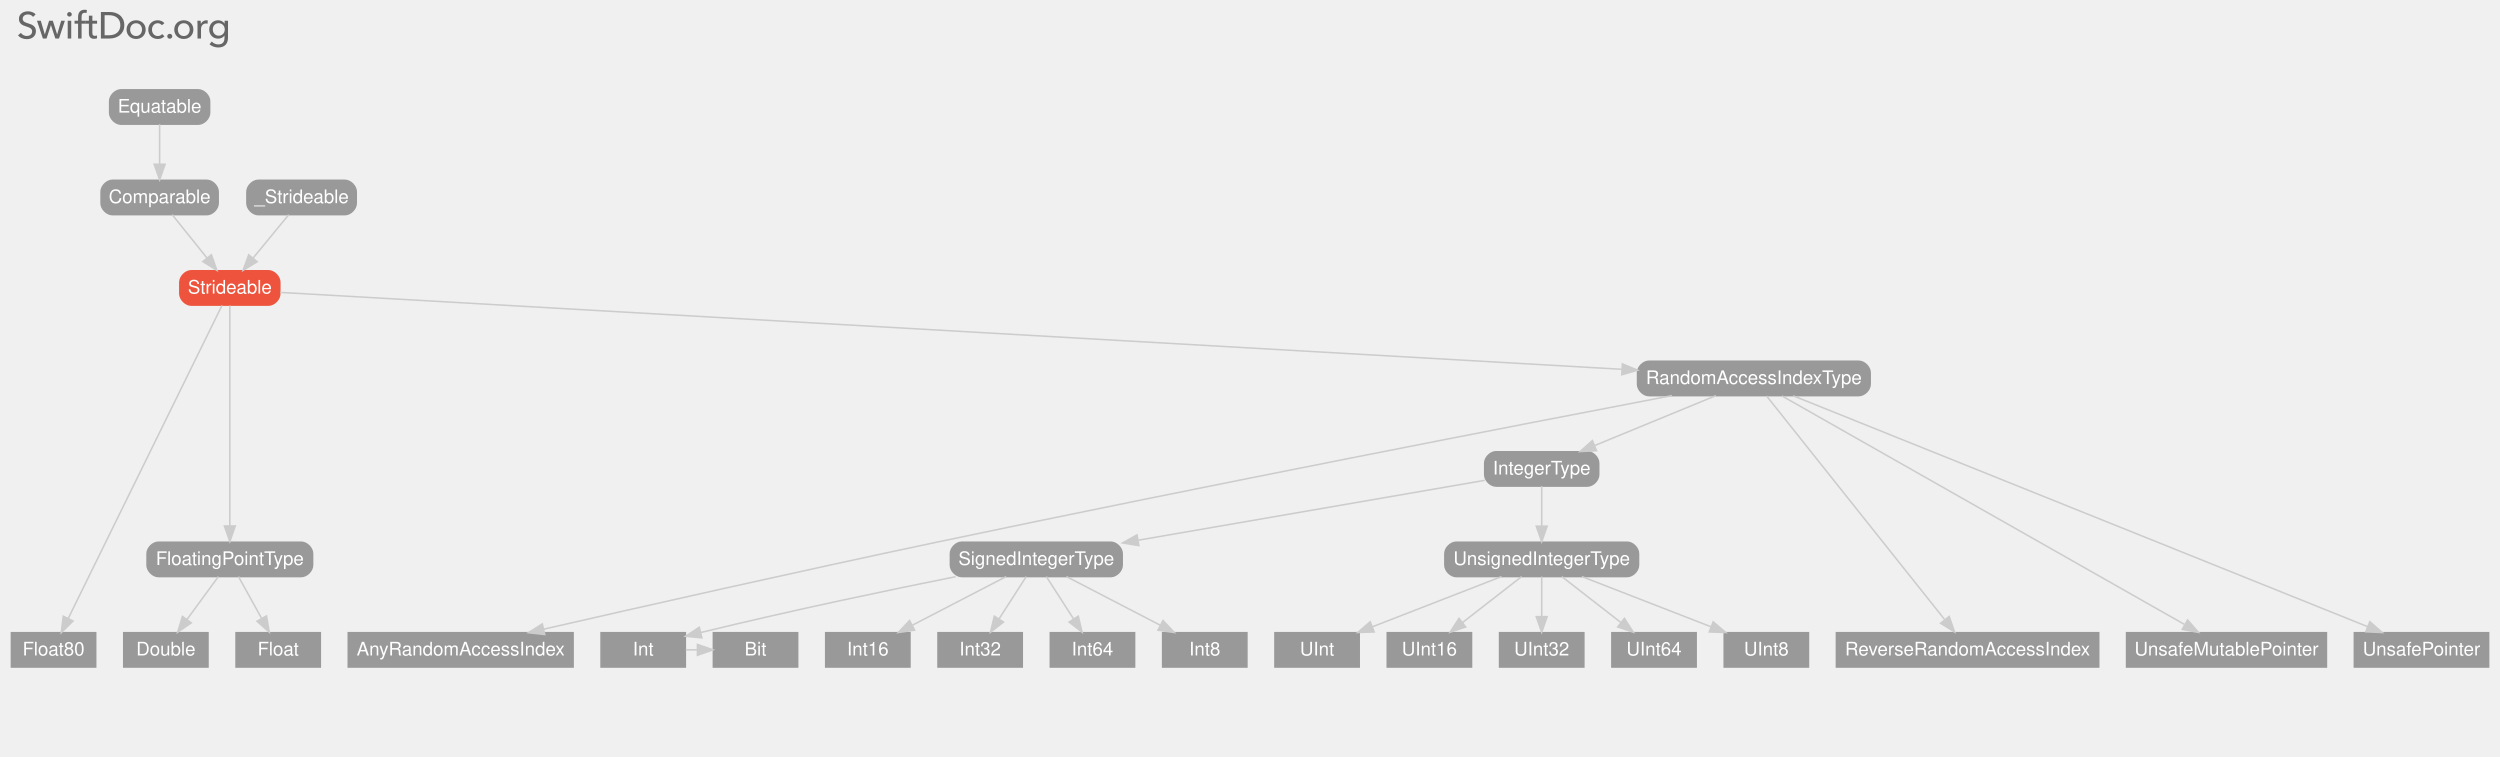
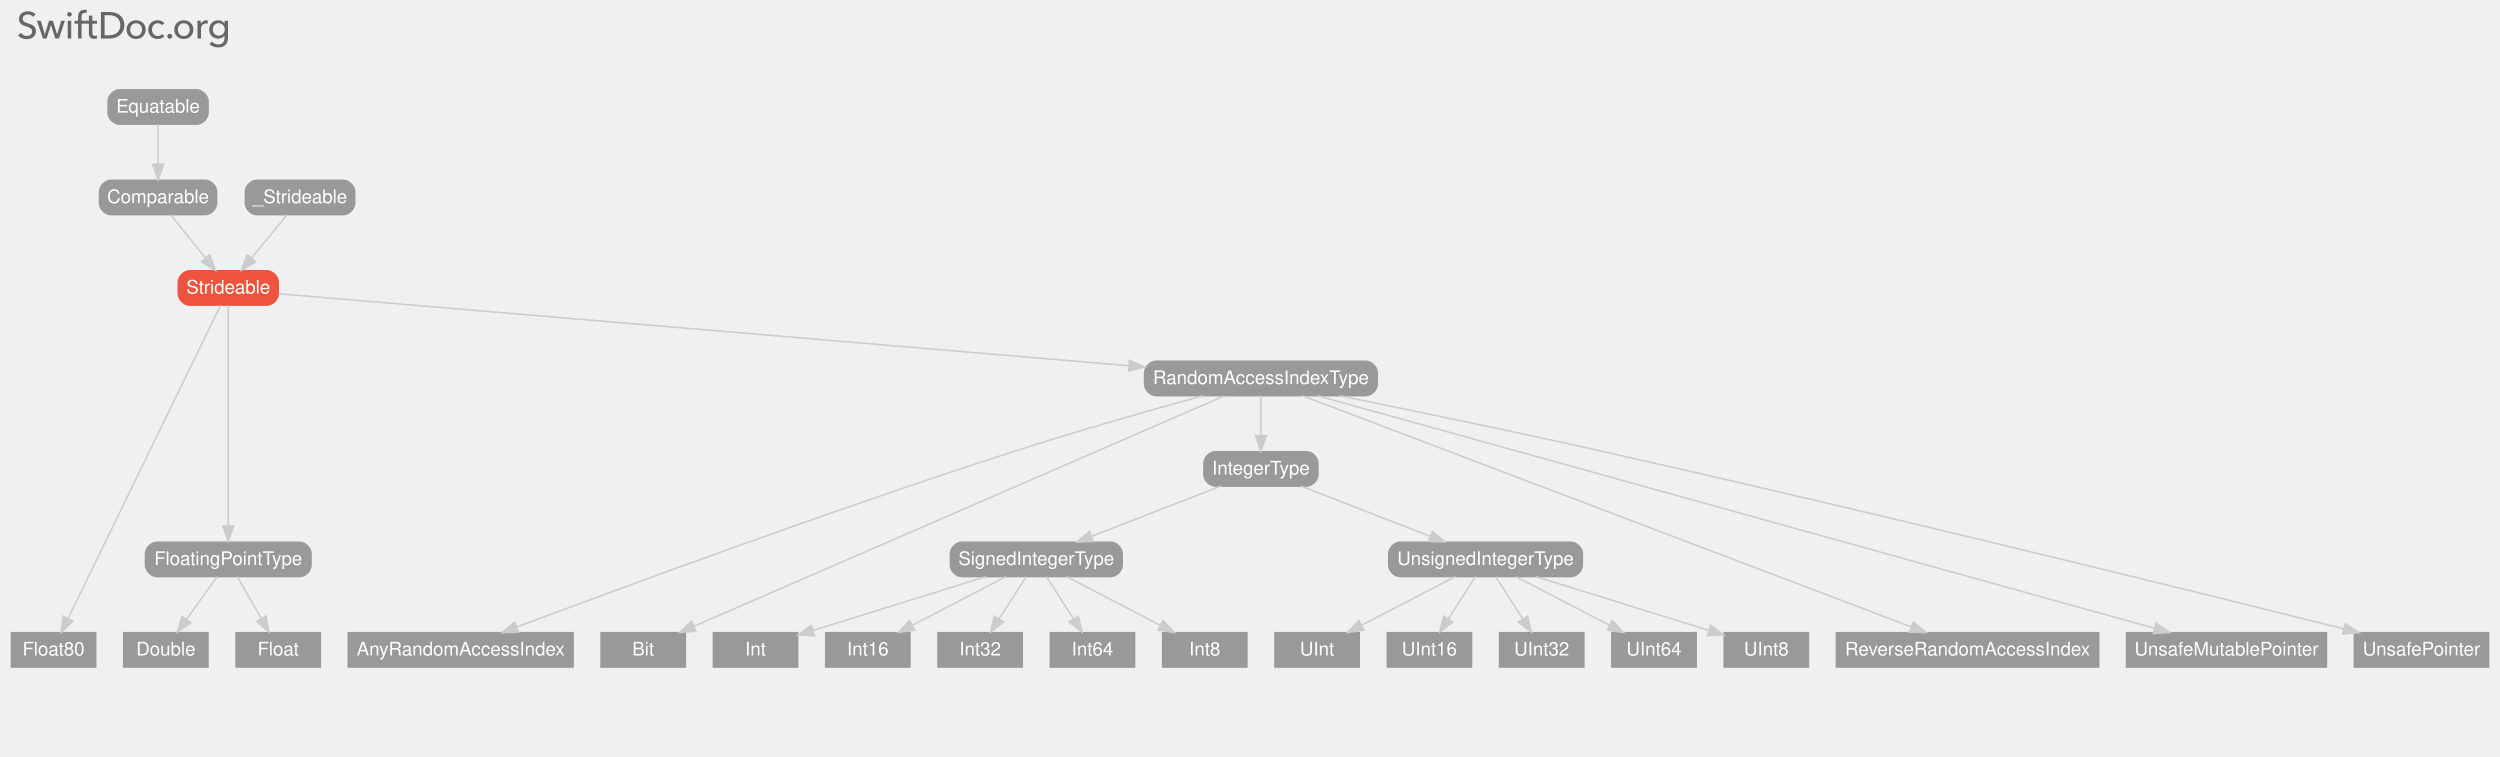
<svg xmlns="http://www.w3.org/2000/svg" xmlns:xlink="http://www.w3.org/1999/xlink" width="1602pt" height="485pt" viewBox="0.00 0.00 1602.40 485.20">
  <g id="graph0" class="graph" transform="scale(1 1) rotate(0) translate(7.2 427.6)">
    <g transform="translate(0 -427.6)">
      <g>
        <path fill="#666666" d="M13.846,10.832c-0.336-0.464-0.792-0.844-1.368-1.14s-1.224-0.444-1.944-0.444         c-0.384,0-0.772,0.052-1.164,0.156C8.977,9.509,8.622,9.677,8.301,9.908c-0.32,0.232-0.58,0.52-0.78,0.864         c-0.2,0.344-0.3,0.756-0.3,1.236c0,0.464,0.092,0.852,0.276,1.164c0.184,0.312,0.432,0.576,0.744,0.792s0.68,0.4,1.104,0.552         c0.423,0.152,0.876,0.309,1.356,0.468c0.576,0.177,1.16,0.376,1.752,0.601c0.592,0.224,1.128,0.52,1.608,0.888         s0.872,0.828,1.176,1.38s0.456,1.252,0.456,2.101c0,0.88-0.164,1.644-0.492,2.292c-0.328,0.647-0.765,1.184-1.308,1.607         c-0.544,0.424-1.172,0.74-1.884,0.948s-1.444,0.312-2.196,0.312c-1.072,0-2.108-0.208-3.108-0.624         c-1-0.415-1.828-1.031-2.484-1.848l1.848-1.56c0.4,0.592,0.936,1.071,1.608,1.439c0.672,0.368,1.399,0.552,2.184,0.552         c0.4,0,0.8-0.056,1.2-0.168c0.4-0.111,0.764-0.288,1.092-0.527c0.328-0.24,0.596-0.54,0.804-0.9         c0.208-0.36,0.312-0.796,0.312-1.308s-0.108-0.94-0.324-1.284c-0.216-0.344-0.508-0.636-0.876-0.876s-0.796-0.444-1.284-0.612         c-0.488-0.168-1.004-0.34-1.548-0.516c-0.544-0.16-1.08-0.356-1.608-0.588c-0.528-0.232-1-0.528-1.416-0.889         c-0.416-0.359-0.752-0.804-1.008-1.332c-0.256-0.527-0.384-1.184-0.384-1.968c0-0.848,0.172-1.576,0.516-2.184         c0.344-0.608,0.792-1.112,1.344-1.512c0.552-0.4,1.176-0.692,1.872-0.876c0.696-0.184,1.396-0.276,2.1-0.276         c0.992,0,1.92,0.176,2.784,0.528c0.864,0.352,1.56,0.824,2.088,1.416L13.846,10.832z" />
        <path fill="#666666" d="M18.813,13.304l2.568,8.688h0.048l2.712-8.688h2.376l2.76,8.688h0.048l2.568-8.688h2.376L30.501,24.68         h-2.352l-2.808-8.544h-0.048l-2.784,8.544h-2.352l-3.792-11.376H18.813z" />
        <path fill="#666666" d="M38.685,9.2c0,0.416-0.147,0.76-0.44,1.032c-0.294,0.272-0.647,0.408-1.06,0.408s-0.762-0.14-1.047-0.42         c-0.286-0.28-0.429-0.62-0.429-1.02c0-0.416,0.143-0.764,0.429-1.044c0.286-0.28,0.635-0.42,1.047-0.42s0.766,0.14,1.06,0.42         C38.538,8.437,38.685,8.784,38.685,9.2z M38.325,24.68h-2.256V13.304h2.256V24.68z" />
        <path fill="#666666" d="M47.613,15.152h-2.64v9.528h-2.256v-9.528h-2.256v-1.848h2.256v-2.376c0-0.672,0.076-1.292,0.228-1.86         c0.152-0.568,0.4-1.06,0.744-1.476c0.344-0.416,0.784-0.744,1.32-0.984c0.536-0.24,1.188-0.36,1.956-0.36         c0.544,0,1.016,0.056,1.416,0.168l-0.264,1.944c-0.176-0.048-0.352-0.088-0.528-0.12c-0.176-0.032-0.376-0.048-0.6-0.048         c-0.432,0-0.78,0.076-1.044,0.228c-0.264,0.152-0.468,0.356-0.612,0.612s-0.24,0.548-0.288,0.876         c-0.048,0.328-0.072,0.668-0.072,1.02v2.376h2.64V15.152z" />
        <path fill="#666666" d="M54.909,15.152h-3.024v5.91c0,0.687,0.128,1.177,0.384,1.472c0.256,0.295,0.664,0.442,1.224,0.442         c0.208,0,0.432-0.021,0.672-0.065c0.24-0.044,0.456-0.11,0.648-0.198l0.072,1.848c-0.272,0.096-0.572,0.172-0.9,0.229         c-0.328,0.056-0.668,0.084-1.02,0.084c-1.072,0-1.892-0.296-2.46-0.889c-0.568-0.592-0.852-1.479-0.852-2.664v-6.168h-2.184         v-1.848h2.184V10.04h2.232v3.264h3.024V15.152z" />
        <path fill="#666666" d="M57.356,7.688h5.832c1.088,0,2.176,0.16,3.264,0.48c1.088,0.32,2.072,0.824,2.952,1.512         s1.592,1.568,2.136,2.64c0.544,1.072,0.816,2.36,0.816,3.864c0,1.456-0.272,2.716-0.816,3.78s-1.256,1.943-2.136,2.64         s-1.864,1.216-2.952,1.561c-1.088,0.344-2.176,0.516-3.264,0.516h-5.832V7.688z M59.732,22.593h2.976         c1.024,0,1.972-0.145,2.844-0.432c0.872-0.288,1.624-0.704,2.256-1.248c0.632-0.544,1.124-1.216,1.476-2.017         c0.352-0.8,0.528-1.704,0.528-2.712c0-1.056-0.176-1.983-0.528-2.784c-0.353-0.8-0.844-1.468-1.476-2.004         c-0.632-0.536-1.384-0.944-2.256-1.224s-1.82-0.42-2.844-0.42h-2.976V22.593z" />
        <path fill="#666666" d="M86.06,18.969c0,0.88-0.156,1.688-0.468,2.424c-0.312,0.736-0.744,1.372-1.296,1.908         c-0.552,0.536-1.204,0.952-1.956,1.248c-0.752,0.296-1.56,0.443-2.424,0.443c-0.864,0-1.672-0.147-2.424-0.443         c-0.752-0.296-1.4-0.712-1.944-1.248c-0.544-0.536-0.972-1.172-1.284-1.908c-0.312-0.735-0.468-1.544-0.468-2.424         s0.156-1.684,0.468-2.412c0.312-0.728,0.74-1.356,1.284-1.884c0.543-0.528,1.191-0.939,1.944-1.236         c0.752-0.296,1.56-0.444,2.424-0.444c0.864,0,1.672,0.148,2.424,0.444c0.752,0.297,1.404,0.708,1.956,1.236         c0.552,0.527,0.984,1.156,1.296,1.884C85.904,17.285,86.06,18.089,86.06,18.969z M83.708,18.98c0-0.542-0.084-1.061-0.252-1.556         c-0.169-0.494-0.414-0.929-0.734-1.304s-0.718-0.674-1.192-0.897s-1.015-0.335-1.625-0.335c-0.61,0-1.152,0.111-1.625,0.335         c-0.474,0.224-0.871,0.522-1.191,0.897c-0.321,0.375-0.566,0.81-0.734,1.304C76.184,17.92,76.1,18.438,76.1,18.98         c0,0.543,0.084,1.062,0.253,1.556c0.168,0.495,0.413,0.934,0.734,1.316c0.321,0.383,0.718,0.686,1.191,0.909         c0.473,0.224,1.015,0.335,1.625,0.335c0.61,0,1.151-0.111,1.625-0.335s0.871-0.526,1.192-0.909s0.565-0.821,0.734-1.316         C83.624,20.042,83.708,19.523,83.708,18.98z" />
        <path fill="#666666" d="M96.428,16.184c-0.24-0.368-0.6-0.676-1.08-0.924s-0.992-0.372-1.536-0.372         c-0.592,0-1.116,0.112-1.572,0.336c-0.456,0.225-0.844,0.524-1.164,0.9c-0.32,0.376-0.564,0.812-0.732,1.308         s-0.252,1.017-0.252,1.56c0,0.545,0.084,1.064,0.252,1.561s0.412,0.933,0.732,1.308c0.32,0.376,0.712,0.677,1.176,0.9         c0.464,0.225,0.992,0.336,1.584,0.336c0.576,0,1.1-0.111,1.572-0.336c0.472-0.224,0.86-0.528,1.164-0.912l1.512,1.368         c-0.48,0.561-1.08,0.996-1.8,1.308c-0.72,0.312-1.536,0.468-2.448,0.468c-0.88,0-1.692-0.144-2.436-0.432         c-0.744-0.288-1.388-0.691-1.932-1.212c-0.544-0.52-0.972-1.147-1.284-1.884s-0.468-1.561-0.468-2.473         c0-0.896,0.152-1.711,0.456-2.447c0.304-0.736,0.728-1.368,1.272-1.896c0.543-0.527,1.188-0.936,1.932-1.224         c0.744-0.288,1.548-0.433,2.412-0.433c0.8,0,1.596,0.16,2.388,0.48s1.419,0.784,1.884,1.392L96.428,16.184z" />
        <path fill="#666666" d="M103.1,23.24c0,0.417-0.152,0.784-0.456,1.104c-0.304,0.32-0.688,0.479-1.152,0.479         c-0.448,0-0.828-0.155-1.14-0.468c-0.312-0.312-0.468-0.676-0.468-1.092c0-0.432,0.152-0.804,0.456-1.116         c0.304-0.312,0.688-0.468,1.152-0.468c0.464,0,0.848,0.152,1.152,0.456C102.947,22.44,103.1,22.808,103.1,23.24z" />
        <path fill="#666666" d="M116.635,18.969c0,0.88-0.156,1.688-0.468,2.424c-0.312,0.736-0.744,1.372-1.296,1.908         c-0.552,0.536-1.204,0.952-1.956,1.248c-0.752,0.296-1.56,0.443-2.424,0.443c-0.864,0-1.672-0.147-2.424-0.443         c-0.752-0.296-1.4-0.712-1.944-1.248c-0.544-0.536-0.972-1.172-1.284-1.908c-0.312-0.735-0.468-1.544-0.468-2.424         s0.156-1.684,0.468-2.412c0.312-0.728,0.74-1.356,1.284-1.884c0.543-0.528,1.191-0.939,1.944-1.236         c0.752-0.296,1.56-0.444,2.424-0.444c0.864,0,1.672,0.148,2.424,0.444c0.752,0.297,1.404,0.708,1.956,1.236         c0.552,0.527,0.984,1.156,1.296,1.884C116.479,17.285,116.635,18.089,116.635,18.969z M114.283,18.98         c0-0.542-0.084-1.061-0.252-1.556c-0.169-0.494-0.414-0.929-0.734-1.304s-0.718-0.674-1.192-0.897s-1.015-0.335-1.625-0.335         c-0.61,0-1.152,0.111-1.625,0.335c-0.474,0.224-0.871,0.522-1.191,0.897c-0.321,0.375-0.566,0.81-0.734,1.304         c-0.169,0.495-0.253,1.014-0.253,1.556c0,0.543,0.084,1.062,0.253,1.556c0.168,0.495,0.413,0.934,0.734,1.316         c0.321,0.383,0.718,0.686,1.191,0.909c0.473,0.224,1.015,0.335,1.625,0.335c0.61,0,1.151-0.111,1.625-0.335         s0.871-0.526,1.192-0.909s0.565-0.821,0.734-1.316C114.199,20.042,114.283,19.523,114.283,18.98z" />
        <path fill="#666666" d="M119.251,14.577c-0.016-0.48-0.04-0.904-0.072-1.272h2.136c0.032,0.288,0.056,0.62,0.072,0.996         c0.016,0.376,0.024,0.684,0.024,0.924h0.072c0.32-0.672,0.788-1.212,1.404-1.62c0.616-0.408,1.308-0.612,2.076-0.612         c0.352,0,0.648,0.033,0.888,0.097l-0.096,2.088c-0.32-0.08-0.664-0.12-1.032-0.12c-0.544,0-1.016,0.101-1.416,0.3         c-0.4,0.2-0.732,0.468-0.996,0.805c-0.264,0.336-0.46,0.724-0.588,1.163c-0.128,0.44-0.192,0.9-0.192,1.381v5.976h-2.256v-8.928         C119.275,15.449,119.267,15.056,119.251,14.577z" />
        <path fill="#666666" d="M128.419,26.625c0.496,0.56,1.116,1.008,1.86,1.344c0.744,0.336,1.508,0.504,2.292,0.504         c0.752,0,1.384-0.108,1.896-0.324s0.924-0.512,1.236-0.888s0.536-0.82,0.672-1.332c0.136-0.513,0.204-1.064,0.204-1.656v-1.464         h-0.048c-0.416,0.641-0.984,1.128-1.704,1.464c-0.72,0.336-1.488,0.504-2.304,0.504c-0.864,0-1.652-0.151-2.364-0.456         c-0.712-0.304-1.316-0.72-1.812-1.248c-0.496-0.527-0.88-1.147-1.152-1.859s-0.408-1.477-0.408-2.292         c0-0.816,0.136-1.584,0.408-2.305c0.272-0.72,0.656-1.348,1.152-1.884c0.496-0.535,1.096-0.96,1.8-1.271         c0.704-0.312,1.488-0.469,2.352-0.469c0.816,0,1.596,0.177,2.34,0.528c0.744,0.353,1.332,0.888,1.764,1.608h0.048v-1.824h2.184         v10.8c0,0.832-0.104,1.628-0.312,2.388c-0.208,0.76-0.56,1.433-1.056,2.017s-1.144,1.052-1.944,1.404         c-0.8,0.352-1.792,0.527-2.976,0.527c-0.992,0-1.988-0.18-2.988-0.54c-1-0.359-1.86-0.868-2.58-1.523L128.419,26.625z          M129.091,18.873c0,0.527,0.084,1.031,0.253,1.512c0.168,0.479,0.417,0.904,0.746,1.271c0.329,0.369,0.726,0.664,1.192,0.889         c0.465,0.224,0.995,0.336,1.589,0.336c0.577,0,1.107-0.104,1.589-0.312c0.481-0.207,0.891-0.491,1.228-0.852         s0.598-0.784,0.782-1.272c0.185-0.487,0.277-1.012,0.277-1.571c0-0.544-0.093-1.057-0.277-1.536         c-0.185-0.48-0.449-0.904-0.794-1.272c-0.345-0.367-0.755-0.66-1.228-0.876c-0.474-0.216-1-0.324-1.577-0.324         c-0.594,0-1.124,0.108-1.589,0.324c-0.466,0.216-0.863,0.504-1.192,0.864s-0.578,0.784-0.746,1.271         C129.175,17.812,129.091,18.329,129.091,18.873z" />
      </g>
      <g>
        <a xlink:href="/" pointer-events="all" target="_top">
          <polygon fill="none" points="0,0 145,0 145,35 0,35 0,0" />
        </a>
      </g>
    </g>
    <g id="node1" class="node">
      <g id="a_node1">
        <a xlink:href="/v2.1/type/AnyRandomAccessIndex/hierarchy/" target="_top">
          <polygon fill="#999999" stroke="#999999" points="360.051,-22 215.949,-22 215.949,-0 360.051,-0 360.051,-22" />
          <text text-anchor="middle" x="288" y="-7.4" font-family="Helvetica,sans-Serif" font-size="12.00" fill="white">AnyRandomAccessIndex</text>
        </a>
      </g>
    </g>
    <g id="node2" class="node">
      <g id="a_node2">
        <a xlink:href="/v2.1/type/Bit/hierarchy/" target="_top">
-           <polygon fill="#999999" stroke="#999999" points="504,-22 450,-22 450,-0 504,-0 504,-22" />
-           <text text-anchor="middle" x="477" y="-7.4" font-family="Helvetica,sans-Serif" font-size="12.00" fill="white">Bit</text>
+           <polygon fill="#999999" stroke="#999999" points="432,-22 378,-22 378,-0 432,-0 432,-22" />
+           <text text-anchor="middle" x="405" y="-7.4" font-family="Helvetica,sans-Serif" font-size="12.00" fill="white">Bit</text>
        </a>
      </g>
    </g>
    <g id="node3" class="node">
      <g id="a_node3">
        <a xlink:href="/v2.1/protocol/Comparable/hierarchy/" target="_top">
-           <path fill="#999999" stroke="#999999" d="M125.191,-312C125.191,-312 64.809,-312 64.809,-312 61.142,-312 57.475,-308.333 57.475,-304.667 57.475,-304.667 57.475,-297.333 57.475,-297.333 57.475,-293.667 61.142,-290 64.809,-290 64.809,-290 125.191,-290 125.191,-290 128.858,-290 132.525,-293.667 132.525,-297.333 132.525,-297.333 132.525,-304.667 132.525,-304.667 132.525,-308.333 128.858,-312 125.191,-312" />
-           <text text-anchor="middle" x="95" y="-297.4" font-family="Helvetica,sans-Serif" font-size="12.00" fill="white">Comparable</text>
+           <path fill="#999999" stroke="#999999" d="M124.191,-312C124.191,-312 63.809,-312 63.809,-312 60.142,-312 56.475,-308.333 56.475,-304.667 56.475,-304.667 56.475,-297.333 56.475,-297.333 56.475,-293.667 60.142,-290 63.809,-290 63.809,-290 124.191,-290 124.191,-290 127.858,-290 131.525,-293.667 131.525,-297.333 131.525,-297.333 131.525,-304.667 131.525,-304.667 131.525,-308.333 127.858,-312 124.191,-312" />
+           <text text-anchor="middle" x="94" y="-297.4" font-family="Helvetica,sans-Serif" font-size="12.00" fill="white">Comparable</text>
        </a>
      </g>
    </g>
    <g id="node18" class="node">
      <g id="a_node18">
        <a xlink:href="/v2.1/protocol/Strideable/" target="_top">
-           <path fill="#ee543d" stroke="#ee543d" d="M164.693,-254C164.693,-254 115.307,-254 115.307,-254 111.64,-254 107.974,-250.333 107.974,-246.667 107.974,-246.667 107.974,-239.333 107.974,-239.333 107.974,-235.667 111.64,-232 115.307,-232 115.307,-232 164.693,-232 164.693,-232 168.36,-232 172.026,-235.667 172.026,-239.333 172.026,-239.333 172.026,-246.667 172.026,-246.667 172.026,-250.333 168.36,-254 164.693,-254" />
-           <text text-anchor="middle" x="140" y="-239.4" font-family="Helvetica,sans-Serif" font-size="12.00" fill="white">Strideable</text>
+           <path fill="#ee543d" stroke="#ee543d" d="M163.693,-254C163.693,-254 114.307,-254 114.307,-254 110.64,-254 106.974,-250.333 106.974,-246.667 106.974,-246.667 106.974,-239.333 106.974,-239.333 106.974,-235.667 110.64,-232 114.307,-232 114.307,-232 163.693,-232 163.693,-232 167.36,-232 171.026,-235.667 171.026,-239.333 171.026,-239.333 171.026,-246.667 171.026,-246.667 171.026,-250.333 167.36,-254 163.693,-254" />
+           <text text-anchor="middle" x="139" y="-239.4" font-family="Helvetica,sans-Serif" font-size="12.00" fill="white">Strideable</text>
        </a>
      </g>
    </g>
    <g id="edge24" class="edge">
-       <path fill="none" stroke="#cccccc" d="M103.045,-289.988C109.239,-282.281 117.967,-271.419 125.385,-262.187" />
-       <polygon fill="#cccccc" stroke="#cccccc" points="128.184,-264.291 131.72,-254.304 122.728,-259.907 128.184,-264.291" />
+       <path fill="none" stroke="#cccccc" d="M102.045,-289.988C108.239,-282.281 116.967,-271.419 124.385,-262.187" />
+       <polygon fill="#cccccc" stroke="#cccccc" points="127.184,-264.291 130.72,-254.304 121.728,-259.907 127.184,-264.291" />
    </g>
    <g id="node4" class="node">
      <g id="a_node4">
        <a xlink:href="/v2.1/type/Double/hierarchy/" target="_top">
          <polygon fill="#999999" stroke="#999999" points="126,-22 72,-22 72,-0 126,-0 126,-22" />
          <text text-anchor="middle" x="99" y="-7.4" font-family="Helvetica,sans-Serif" font-size="12.00" fill="white">Double</text>
        </a>
      </g>
    </g>
    <g id="node5" class="node">
      <g id="a_node5">
        <a xlink:href="/v2.1/protocol/Equatable/hierarchy/" target="_top">
-           <path fill="#999999" stroke="#999999" d="M119.702,-370C119.702,-370 70.298,-370 70.298,-370 66.632,-370 62.965,-366.333 62.965,-362.667 62.965,-362.667 62.965,-355.333 62.965,-355.333 62.965,-351.667 66.632,-348 70.298,-348 70.298,-348 119.702,-348 119.702,-348 123.368,-348 127.035,-351.667 127.035,-355.333 127.035,-355.333 127.035,-362.667 127.035,-362.667 127.035,-366.333 123.368,-370 119.702,-370" />
-           <text text-anchor="middle" x="95" y="-355.4" font-family="Helvetica,sans-Serif" font-size="12.00" fill="white">Equatable</text>
+           <path fill="#999999" stroke="#999999" d="M118.702,-370C118.702,-370 69.298,-370 69.298,-370 65.632,-370 61.965,-366.333 61.965,-362.667 61.965,-362.667 61.965,-355.333 61.965,-355.333 61.965,-351.667 65.632,-348 69.298,-348 69.298,-348 118.702,-348 118.702,-348 122.368,-348 126.035,-351.667 126.035,-355.333 126.035,-355.333 126.035,-362.667 126.035,-362.667 126.035,-366.333 122.368,-370 118.702,-370" />
+           <text text-anchor="middle" x="94" y="-355.4" font-family="Helvetica,sans-Serif" font-size="12.00" fill="white">Equatable</text>
        </a>
      </g>
    </g>
    <g id="edge26" class="edge">
-       <path fill="none" stroke="#cccccc" d="M95,-347.988C95,-340.91 95,-331.171 95,-322.478" />
-       <polygon fill="#cccccc" stroke="#cccccc" points="98.5,-322.304 95,-312.304 91.5,-322.304 98.5,-322.304" />
+       <path fill="none" stroke="#cccccc" d="M94,-347.988C94,-340.91 94,-331.171 94,-322.478" />
+       <polygon fill="#cccccc" stroke="#cccccc" points="97.5,-322.304 94,-312.304 90.5,-322.304 97.5,-322.304" />
    </g>
    <g id="node6" class="node">
      <g id="a_node6">
        <a xlink:href="/v2.1/type/Float/hierarchy/" target="_top">
          <polygon fill="#999999" stroke="#999999" points="198,-22 144,-22 144,-0 198,-0 198,-22" />
          <text text-anchor="middle" x="171" y="-7.4" font-family="Helvetica,sans-Serif" font-size="12.00" fill="white">Float</text>
        </a>
      </g>
    </g>
    <g id="node7" class="node">
      <g id="a_node7">
        <a xlink:href="/v2.1/type/Float80/hierarchy/" target="_top">
          <polygon fill="#999999" stroke="#999999" points="54,-22 0,-22 0,-0 54,-0 54,-22" />
          <text text-anchor="middle" x="27" y="-7.4" font-family="Helvetica,sans-Serif" font-size="12.00" fill="white">Float80</text>
        </a>
      </g>
    </g>
    <g id="node8" class="node">
      <g id="a_node8">
        <a xlink:href="/v2.1/protocol/FloatingPointType/hierarchy/" target="_top">
-           <path fill="#999999" stroke="#999999" d="M185.715,-80C185.715,-80 94.285,-80 94.285,-80 90.618,-80 86.952,-76.333 86.952,-72.667 86.952,-72.667 86.952,-65.333 86.952,-65.333 86.952,-61.667 90.618,-58 94.285,-58 94.285,-58 185.715,-58 185.715,-58 189.382,-58 193.048,-61.667 193.048,-65.333 193.048,-65.333 193.048,-72.667 193.048,-72.667 193.048,-76.333 189.382,-80 185.715,-80" />
-           <text text-anchor="middle" x="140" y="-65.4" font-family="Helvetica,sans-Serif" font-size="12.00" fill="white">FloatingPointType</text>
+           <path fill="#999999" stroke="#999999" d="M184.715,-80C184.715,-80 93.285,-80 93.285,-80 89.618,-80 85.952,-76.333 85.952,-72.667 85.952,-72.667 85.952,-65.333 85.952,-65.333 85.952,-61.667 89.618,-58 93.285,-58 93.285,-58 184.715,-58 184.715,-58 188.382,-58 192.048,-61.667 192.048,-65.333 192.048,-65.333 192.048,-72.667 192.048,-72.667 192.048,-76.333 188.382,-80 184.715,-80" />
+           <text text-anchor="middle" x="139" y="-65.4" font-family="Helvetica,sans-Serif" font-size="12.00" fill="white">FloatingPointType</text>
        </a>
      </g>
    </g>
    <g id="edge4" class="edge">
-       <path fill="none" stroke="#cccccc" d="M132.67,-57.988C127.084,-50.359 119.237,-39.641 112.523,-30.47" />
-       <polygon fill="#cccccc" stroke="#cccccc" points="115.275,-28.305 106.544,-22.304 109.627,-32.44 115.275,-28.305" />
+       <path fill="none" stroke="#cccccc" d="M131.849,-57.988C126.399,-50.359 118.743,-39.641 112.193,-30.47" />
+       <polygon fill="#cccccc" stroke="#cccccc" points="115.02,-28.407 106.36,-22.304 109.324,-32.476 115.02,-28.407" />
    </g>
    <g id="edge5" class="edge">
-       <path fill="none" stroke="#cccccc" d="M145.542,-57.988C149.635,-50.595 155.334,-40.3 160.302,-31.325" />
-       <polygon fill="#cccccc" stroke="#cccccc" points="163.515,-32.748 165.296,-22.304 157.391,-29.358 163.515,-32.748" />
+       <path fill="none" stroke="#cccccc" d="M144.721,-57.988C148.991,-50.517 154.954,-40.081 160.12,-31.039" />
+       <polygon fill="#cccccc" stroke="#cccccc" points="163.189,-32.723 165.112,-22.304 157.112,-29.25 163.189,-32.723" />
    </g>
    <g id="node9" class="node">
      <g id="a_node9">
        <a xlink:href="/v2.1/type/Int/hierarchy/" target="_top">
-           <polygon fill="#999999" stroke="#999999" points="432,-22 378,-22 378,-0 432,-0 432,-22" />
-           <text text-anchor="middle" x="405" y="-7.4" font-family="Helvetica,sans-Serif" font-size="12.00" fill="white">Int</text>
-         </a>
-       </g>
-     </g>
-     <g id="edge18" class="edge">
-       <path fill="none" stroke="#cccccc" d="M432.281,-11C434.738,-11 437.194,-11 439.651,-11" />
-       <polygon fill="#cccccc" stroke="#cccccc" points="439.75,-14.5 449.75,-11 439.749,-7.5 439.75,-14.5" />
+           <polygon fill="#999999" stroke="#999999" points="504,-22 450,-22 450,-0 504,-0 504,-22" />
+           <text text-anchor="middle" x="477" y="-7.4" font-family="Helvetica,sans-Serif" font-size="12.00" fill="white">Int</text>
+         </a>
+       </g>
    </g>
    <g id="node10" class="node">
      <g id="a_node10">
        <a xlink:href="/v2.1/type/Int16/hierarchy/" target="_top">
          <polygon fill="#999999" stroke="#999999" points="576,-22 522,-22 522,-0 576,-0 576,-22" />
          <text text-anchor="middle" x="549" y="-7.4" font-family="Helvetica,sans-Serif" font-size="12.00" fill="white">Int16</text>
        </a>
      </g>
    </g>
    <g id="node11" class="node">
      <g id="a_node11">
        <a xlink:href="/v2.1/type/Int32/hierarchy/" target="_top">
          <polygon fill="#999999" stroke="#999999" points="648,-22 594,-22 594,-0 648,-0 648,-22" />
          <text text-anchor="middle" x="621" y="-7.4" font-family="Helvetica,sans-Serif" font-size="12.00" fill="white">Int32</text>
        </a>
      </g>
    </g>
    <g id="node12" class="node">
      <g id="a_node12">
        <a xlink:href="/v2.1/type/Int64/hierarchy/" target="_top">
          <polygon fill="#999999" stroke="#999999" points="720,-22 666,-22 666,-0 720,-0 720,-22" />
          <text text-anchor="middle" x="693" y="-7.4" font-family="Helvetica,sans-Serif" font-size="12.00" fill="white">Int64</text>
        </a>
      </g>
    </g>
    <g id="node13" class="node">
      <g id="a_node13">
        <a xlink:href="/v2.1/type/Int8/hierarchy/" target="_top">
          <polygon fill="#999999" stroke="#999999" points="792,-22 738,-22 738,-0 792,-0 792,-22" />
          <text text-anchor="middle" x="765" y="-7.4" font-family="Helvetica,sans-Serif" font-size="12.00" fill="white">Int8</text>
        </a>
      </g>
    </g>
    <g id="node14" class="node">
      <g id="a_node14">
        <a xlink:href="/v2.1/protocol/IntegerType/hierarchy/" target="_top">
-           <path fill="#999999" stroke="#999999" d="M1010.2,-138C1010.2,-138 951.798,-138 951.798,-138 948.132,-138 944.465,-134.333 944.465,-130.667 944.465,-130.667 944.465,-123.333 944.465,-123.333 944.465,-119.667 948.132,-116 951.798,-116 951.798,-116 1010.2,-116 1010.2,-116 1013.87,-116 1017.53,-119.667 1017.53,-123.333 1017.53,-123.333 1017.53,-130.667 1017.53,-130.667 1017.53,-134.333 1013.87,-138 1010.2,-138" />
-           <text text-anchor="middle" x="981" y="-123.4" font-family="Helvetica,sans-Serif" font-size="12.00" fill="white">IntegerType</text>
+           <path fill="#999999" stroke="#999999" d="M830.202,-138C830.202,-138 771.798,-138 771.798,-138 768.132,-138 764.465,-134.333 764.465,-130.667 764.465,-130.667 764.465,-123.333 764.465,-123.333 764.465,-119.667 768.132,-116 771.798,-116 771.798,-116 830.202,-116 830.202,-116 833.868,-116 837.535,-119.667 837.535,-123.333 837.535,-123.333 837.535,-130.667 837.535,-130.667 837.535,-134.333 833.868,-138 830.202,-138" />
+           <text text-anchor="middle" x="801" y="-123.4" font-family="Helvetica,sans-Serif" font-size="12.00" fill="white">IntegerType</text>
        </a>
      </g>
    </g>
    <g id="node17" class="node">
      <g id="a_node17">
        <a xlink:href="/v2.1/protocol/SignedIntegerType/hierarchy/" target="_top">
          <path fill="#999999" stroke="#999999" d="M704.727,-80C704.727,-80 609.273,-80 609.273,-80 605.606,-80 601.94,-76.333 601.94,-72.667 601.94,-72.667 601.94,-65.333 601.94,-65.333 601.94,-61.667 605.606,-58 609.273,-58 609.273,-58 704.727,-58 704.727,-58 708.394,-58 712.06,-61.667 712.06,-65.333 712.06,-65.333 712.06,-72.667 712.06,-72.667 712.06,-76.333 708.394,-80 704.727,-80" />
          <text text-anchor="middle" x="657" y="-65.4" font-family="Helvetica,sans-Serif" font-size="12.00" fill="white">SignedIntegerType</text>
        </a>
      </g>
    </g>
-     <g id="edge11" class="edge">
-       <path fill="none" stroke="#cccccc" d="M944.463,-119.685C890.627,-110.38 789.159,-92.842 722.318,-81.29" />
-       <polygon fill="#cccccc" stroke="#cccccc" points="722.759,-77.814 712.309,-79.56 721.567,-84.712 722.759,-77.814" />
+     <g id="edge12" class="edge">
+       <path fill="none" stroke="#cccccc" d="M775.256,-115.988C752.158,-107.006 718.045,-93.74 692.386,-83.761" />
+       <polygon fill="#cccccc" stroke="#cccccc" points="693.596,-80.476 683.007,-80.114 691.058,-87 693.596,-80.476" />
    </g>
    <g id="node26" class="node">
      <g id="a_node26">
        <a xlink:href="/v2.1/protocol/UnsignedIntegerType/hierarchy/" target="_top">
-           <path fill="#999999" stroke="#999999" d="M1035.73,-80C1035.73,-80 926.272,-80 926.272,-80 922.605,-80 918.938,-76.333 918.938,-72.667 918.938,-72.667 918.938,-65.333 918.938,-65.333 918.938,-61.667 922.605,-58 926.272,-58 926.272,-58 1035.73,-58 1035.73,-58 1039.39,-58 1043.06,-61.667 1043.06,-65.333 1043.06,-65.333 1043.06,-72.667 1043.06,-72.667 1043.06,-76.333 1039.39,-80 1035.73,-80" />
-           <text text-anchor="middle" x="981" y="-65.4" font-family="Helvetica,sans-Serif" font-size="12.00" fill="white">UnsignedIntegerType</text>
-         </a>
-       </g>
-     </g>
-     <g id="edge12" class="edge">
-       <path fill="none" stroke="#cccccc" d="M981,-115.988C981,-108.91 981,-99.171 981,-90.478" />
-       <polygon fill="#cccccc" stroke="#cccccc" points="984.5,-90.304 981,-80.304 977.5,-90.304 984.5,-90.304" />
+           <path fill="#999999" stroke="#999999" d="M999.728,-80C999.728,-80 890.272,-80 890.272,-80 886.605,-80 882.938,-76.333 882.938,-72.667 882.938,-72.667 882.938,-65.333 882.938,-65.333 882.938,-61.667 886.605,-58 890.272,-58 890.272,-58 999.728,-58 999.728,-58 1003.39,-58 1007.06,-61.667 1007.06,-65.333 1007.06,-65.333 1007.06,-72.667 1007.06,-72.667 1007.06,-76.333 1003.39,-80 999.728,-80" />
+           <text text-anchor="middle" x="945" y="-65.4" font-family="Helvetica,sans-Serif" font-size="12.00" fill="white">UnsignedIntegerType</text>
+         </a>
+       </g>
+     </g>
+     <g id="edge13" class="edge">
+       <path fill="none" stroke="#cccccc" d="M826.744,-115.988C849.842,-107.006 883.955,-93.74 909.614,-83.761" />
+       <polygon fill="#cccccc" stroke="#cccccc" points="910.942,-87 918.993,-80.114 908.404,-80.476 910.942,-87" />
    </g>
    <g id="node15" class="node">
      <g id="a_node15">
        <a xlink:href="/v2.1/protocol/RandomAccessIndexType/hierarchy/" target="_top">
-           <path fill="#999999" stroke="#999999" d="M1184.23,-196C1184.23,-196 1049.77,-196 1049.77,-196 1046.11,-196 1042.44,-192.333 1042.44,-188.667 1042.44,-188.667 1042.44,-181.333 1042.44,-181.333 1042.44,-177.667 1046.11,-174 1049.77,-174 1049.77,-174 1184.23,-174 1184.23,-174 1187.89,-174 1191.56,-177.667 1191.56,-181.333 1191.56,-181.333 1191.56,-188.667 1191.56,-188.667 1191.56,-192.333 1187.89,-196 1184.23,-196" />
-           <text text-anchor="middle" x="1117" y="-181.4" font-family="Helvetica,sans-Serif" font-size="12.00" fill="white">RandomAccessIndexType</text>
+           <path fill="#999999" stroke="#999999" d="M868.225,-196C868.225,-196 733.775,-196 733.775,-196 730.108,-196 726.441,-192.333 726.441,-188.667 726.441,-188.667 726.441,-181.333 726.441,-181.333 726.441,-177.667 730.108,-174 733.775,-174 733.775,-174 868.225,-174 868.225,-174 871.892,-174 875.559,-177.667 875.559,-181.333 875.559,-181.333 875.559,-188.667 875.559,-188.667 875.559,-192.333 871.892,-196 868.225,-196" />
+           <text text-anchor="middle" x="801" y="-181.4" font-family="Helvetica,sans-Serif" font-size="12.00" fill="white">RandomAccessIndexType</text>
        </a>
      </g>
    </g>
    <g id="edge6" class="edge">
-       <path fill="none" stroke="#cccccc" d="M1064.48,-173.999C970.013,-155.915 765.206,-116.281 593,-80 504.496,-61.354 401.911,-38.154 341.121,-24.24" />
-       <polygon fill="#cccccc" stroke="#cccccc" points="341.896,-20.827 331.367,-22.005 340.333,-27.65 341.896,-20.827" />
+       <path fill="none" stroke="#cccccc" d="M763.861,-173.939C731.514,-165.013 683.436,-151.355 642,-138 524.715,-100.2 387.776,-49.582 324.044,-25.642" />
+       <polygon fill="#cccccc" stroke="#cccccc" points="325.05,-22.281 314.458,-22.035 322.584,-28.833 325.05,-22.281" />
    </g>
    <g id="edge7" class="edge">
-       <path fill="none" stroke="#cccccc" d="M1092.69,-173.988C1071.06,-165.085 1039.22,-151.973 1015.06,-142.026" />
-       <polygon fill="#cccccc" stroke="#cccccc" points="1016.14,-138.685 1005.56,-138.114 1013.48,-145.158 1016.14,-138.685" />
+       <path fill="none" stroke="#cccccc" d="M777.707,-173.883C710.374,-144.637 515.353,-59.931 437.58,-26.151" />
+       <polygon fill="#cccccc" stroke="#cccccc" points="438.83,-22.878 428.264,-22.105 436.042,-29.299 438.83,-22.878" />
+     </g>
+     <g id="edge8" class="edge">
+       <path fill="none" stroke="#cccccc" d="M801,-173.988C801,-166.91 801,-157.171 801,-148.478" />
+       <polygon fill="#cccccc" stroke="#cccccc" points="804.5,-148.304 801,-138.304 797.5,-148.304 804.5,-148.304" />
    </g>
    <g id="node16" class="node">
      <g id="a_node16">
        <a xlink:href="/v2.1/type/ReverseRandomAccessIndex/hierarchy/" target="_top">
          <polygon fill="#999999" stroke="#999999" points="1338.06,-22 1169.94,-22 1169.94,-0 1338.06,-0 1338.06,-22" />
          <text text-anchor="middle" x="1254" y="-7.4" font-family="Helvetica,sans-Serif" font-size="12.00" fill="white">ReverseRandomAccessIndex</text>
        </a>
      </g>
    </g>
-     <g id="edge8" class="edge">
-       <path fill="none" stroke="#cccccc" d="M1125.16,-173.756C1147.57,-145.621 1210.31,-66.854 1239.15,-30.641" />
-       <polygon fill="#cccccc" stroke="#cccccc" points="1242.22,-32.411 1245.71,-22.408 1236.74,-28.049 1242.22,-32.411" />
+     <g id="edge9" class="edge">
+       <path fill="none" stroke="#cccccc" d="M827.646,-173.883C904.984,-144.518 1129.58,-59.24 1217.81,-25.741" />
+       <polygon fill="#cccccc" stroke="#cccccc" points="1219.28,-28.926 1227.39,-22.105 1216.8,-22.382 1219.28,-28.926" />
    </g>
    <g id="node24" class="node">
      <g id="a_node24">
        <a xlink:href="/v2.1/type/UnsafeMutablePointer/hierarchy/" target="_top">
          <polygon fill="#999999" stroke="#999999" points="1484.05,-22 1355.95,-22 1355.95,-0 1484.05,-0 1484.05,-22" />
          <text text-anchor="middle" x="1420" y="-7.4" font-family="Helvetica,sans-Serif" font-size="12.00" fill="white">UnsafeMutablePointer</text>
        </a>
      </g>
    </g>
-     <g id="edge9" class="edge">
-       <path fill="none" stroke="#cccccc" d="M1135.05,-173.756C1186.2,-144.717 1332.37,-61.744 1393.07,-27.288" />
-       <polygon fill="#cccccc" stroke="#cccccc" points="1395.08,-30.171 1402.05,-22.191 1391.62,-24.084 1395.08,-30.171" />
+     <g id="edge10" class="edge">
+       <path fill="none" stroke="#cccccc" d="M837.41,-173.883C944.053,-144.25 1255.61,-57.679 1373.8,-24.837" />
+       <polygon fill="#cccccc" stroke="#cccccc" points="1374.94,-28.154 1383.64,-22.105 1373.06,-21.41 1374.94,-28.154" />
    </g>
    <g id="node25" class="node">
      <g id="a_node25">
        <a xlink:href="/v2.1/type/UnsafePointer/hierarchy/" target="_top">
          <polygon fill="#999999" stroke="#999999" points="1588.03,-22 1501.97,-22 1501.97,-0 1588.03,-0 1588.03,-22" />
          <text text-anchor="middle" x="1545" y="-7.4" font-family="Helvetica,sans-Serif" font-size="12.00" fill="white">UnsafePointer</text>
        </a>
      </g>
    </g>
-     <g id="edge10" class="edge">
-       <path fill="none" stroke="#cccccc" d="M1142.18,-173.883C1215.17,-144.548 1427.02,-59.413 1510.55,-25.843" />
-       <polygon fill="#cccccc" stroke="#cccccc" points="1511.88,-29.081 1519.86,-22.105 1509.27,-22.586 1511.88,-29.081" />
-     </g>
-     <g id="edge13" class="edge">
-       <path fill="none" stroke="#cccccc" d="M605.3,-57.914C563.643,-49.578 503.361,-37.045 441.944,-22.128" />
-       <polygon fill="#cccccc" stroke="#cccccc" points="442.626,-18.691 432.08,-19.713 440.961,-25.491 442.626,-18.691" />
+     <g id="edge11" class="edge">
+       <path fill="none" stroke="#cccccc" d="M851.334,-173.921C895.985,-164.873 962.942,-151.047 1021,-138 1195.66,-98.75 1401.94,-47.789 1495.01,-24.546" />
+       <polygon fill="#cccccc" stroke="#cccccc" points="1496.14,-27.872 1504.99,-22.051 1494.44,-21.081 1496.14,-27.872" />
    </g>
    <g id="edge14" class="edge">
+       <path fill="none" stroke="#cccccc" d="M624.82,-57.988C593.661,-48.295 546.47,-33.613 513.827,-23.457" />
+       <polygon fill="#cccccc" stroke="#cccccc" points="514.786,-20.09 504.198,-20.462 512.706,-26.774 514.786,-20.09" />
+     </g>
+     <g id="edge15" class="edge">
      <path fill="none" stroke="#cccccc" d="M637.692,-57.988C620.979,-49.322 596.577,-36.67 577.597,-26.828" />
      <polygon fill="#cccccc" stroke="#cccccc" points="578.994,-23.61 568.505,-22.114 575.772,-29.824 578.994,-23.61" />
    </g>
-     <g id="edge15" class="edge">
+     <g id="edge16" class="edge">
      <path fill="none" stroke="#cccccc" d="M650.564,-57.988C645.71,-50.438 638.911,-39.861 633.056,-30.754" />
      <polygon fill="#cccccc" stroke="#cccccc" points="635.976,-28.823 627.624,-22.304 630.087,-32.608 635.976,-28.823" />
    </g>
-     <g id="edge16" class="edge">
+     <g id="edge17" class="edge">
      <path fill="none" stroke="#cccccc" d="M663.436,-57.988C668.29,-50.438 675.089,-39.861 680.944,-30.754" />
      <polygon fill="#cccccc" stroke="#cccccc" points="683.913,-32.608 686.376,-22.304 678.024,-28.823 683.913,-32.608" />
    </g>
-     <g id="edge17" class="edge">
+     <g id="edge18" class="edge">
      <path fill="none" stroke="#cccccc" d="M676.308,-57.988C693.021,-49.322 717.423,-36.67 736.403,-26.828" />
      <polygon fill="#cccccc" stroke="#cccccc" points="738.228,-29.824 745.495,-22.114 735.006,-23.61 738.228,-29.824" />
    </g>
    <g id="edge1" class="edge">
-       <path fill="none" stroke="#cccccc" d="M134.999,-231.82C117.569,-196.345 59.322,-77.788 36.391,-31.114" />
-       <polygon fill="#cccccc" stroke="#cccccc" points="39.495,-29.494 31.944,-22.062 33.212,-32.581 39.495,-29.494" />
+       <path fill="none" stroke="#cccccc" d="M134.043,-231.82C116.768,-196.345 59.036,-77.788 36.308,-31.114" />
+       <polygon fill="#cccccc" stroke="#cccccc" points="39.425,-29.52 31.9,-22.062 33.131,-32.585 39.425,-29.52" />
    </g>
    <g id="edge2" class="edge">
-       <path fill="none" stroke="#cccccc" d="M140,-231.756C140,-204.097 140,-127.509 140,-90.519" />
-       <polygon fill="#cccccc" stroke="#cccccc" points="143.5,-90.408 140,-80.408 136.5,-90.408 143.5,-90.408" />
+       <path fill="none" stroke="#cccccc" d="M139,-231.756C139,-204.097 139,-127.509 139,-90.519" />
+       <polygon fill="#cccccc" stroke="#cccccc" points="142.5,-90.408 139,-80.408 135.5,-90.408 142.5,-90.408" />
    </g>
    <g id="edge3" class="edge">
-       <path fill="none" stroke="#cccccc" d="M172.228,-240.153C306.818,-232.438 826.517,-202.65 1032.35,-190.852" />
-       <polygon fill="#cccccc" stroke="#cccccc" points="1032.72,-194.336 1042.51,-190.27 1032.32,-187.348 1032.72,-194.336" />
+       <path fill="none" stroke="#cccccc" d="M171.378,-239.261C269.864,-230.93 568.111,-205.701 715.994,-193.191" />
+       <polygon fill="#cccccc" stroke="#cccccc" points="716.707,-196.643 726.376,-192.313 716.117,-189.668 716.707,-196.643" />
    </g>
    <g id="node19" class="node">
      <g id="a_node19">
        <a xlink:href="/v2.1/type/UInt/hierarchy/" target="_top">
          <polygon fill="#999999" stroke="#999999" points="864,-22 810,-22 810,-0 864,-0 864,-22" />
          <text text-anchor="middle" x="837" y="-7.4" font-family="Helvetica,sans-Serif" font-size="12.00" fill="white">UInt</text>
        </a>
      </g>
    </g>
    <g id="node20" class="node">
      <g id="a_node20">
        <a xlink:href="/v2.1/type/UInt16/hierarchy/" target="_top">
          <polygon fill="#999999" stroke="#999999" points="936,-22 882,-22 882,-0 936,-0 936,-22" />
          <text text-anchor="middle" x="909" y="-7.4" font-family="Helvetica,sans-Serif" font-size="12.00" fill="white">UInt16</text>
        </a>
      </g>
    </g>
    <g id="node21" class="node">
      <g id="a_node21">
        <a xlink:href="/v2.1/type/UInt32/hierarchy/" target="_top">
          <polygon fill="#999999" stroke="#999999" points="1008,-22 954,-22 954,-0 1008,-0 1008,-22" />
          <text text-anchor="middle" x="981" y="-7.4" font-family="Helvetica,sans-Serif" font-size="12.00" fill="white">UInt32</text>
        </a>
      </g>
    </g>
    <g id="node22" class="node">
      <g id="a_node22">
        <a xlink:href="/v2.1/type/UInt64/hierarchy/" target="_top">
          <polygon fill="#999999" stroke="#999999" points="1080,-22 1026,-22 1026,-0 1080,-0 1080,-22" />
          <text text-anchor="middle" x="1053" y="-7.4" font-family="Helvetica,sans-Serif" font-size="12.00" fill="white">UInt64</text>
        </a>
      </g>
    </g>
    <g id="node23" class="node">
      <g id="a_node23">
        <a xlink:href="/v2.1/type/UInt8/hierarchy/" target="_top">
          <polygon fill="#999999" stroke="#999999" points="1152,-22 1098,-22 1098,-0 1152,-0 1152,-22" />
          <text text-anchor="middle" x="1125" y="-7.4" font-family="Helvetica,sans-Serif" font-size="12.00" fill="white">UInt8</text>
        </a>
      </g>
    </g>
    <g id="edge19" class="edge">
-       <path fill="none" stroke="#cccccc" d="M955.256,-57.988C932.158,-49.006 898.045,-35.74 872.386,-25.761" />
-       <polygon fill="#cccccc" stroke="#cccccc" points="873.596,-22.476 863.007,-22.114 871.058,-29 873.596,-22.476" />
+       <path fill="none" stroke="#cccccc" d="M925.692,-57.988C908.979,-49.322 884.577,-36.67 865.597,-26.828" />
+       <polygon fill="#cccccc" stroke="#cccccc" points="866.994,-23.61 856.505,-22.114 863.772,-29.824 866.994,-23.61" />
    </g>
    <g id="edge20" class="edge">
-       <path fill="none" stroke="#cccccc" d="M968.128,-57.988C957.611,-49.809 942.528,-38.077 930.228,-28.511" />
-       <polygon fill="#cccccc" stroke="#cccccc" points="932.29,-25.681 922.248,-22.304 927.993,-31.206 932.29,-25.681" />
+       <path fill="none" stroke="#cccccc" d="M938.564,-57.988C933.71,-50.438 926.911,-39.861 921.056,-30.754" />
+       <polygon fill="#cccccc" stroke="#cccccc" points="923.976,-28.823 915.624,-22.304 918.087,-32.608 923.976,-28.823" />
    </g>
    <g id="edge21" class="edge">
-       <path fill="none" stroke="#cccccc" d="M981,-57.988C981,-50.91 981,-41.171 981,-32.478" />
-       <polygon fill="#cccccc" stroke="#cccccc" points="984.5,-32.304 981,-22.304 977.5,-32.304 984.5,-32.304" />
+       <path fill="none" stroke="#cccccc" d="M951.436,-57.988C956.29,-50.438 963.089,-39.861 968.944,-30.754" />
+       <polygon fill="#cccccc" stroke="#cccccc" points="971.913,-32.608 974.376,-22.304 966.024,-28.823 971.913,-32.608" />
    </g>
    <g id="edge22" class="edge">
-       <path fill="none" stroke="#cccccc" d="M993.872,-57.988C1004.39,-49.809 1019.47,-38.077 1031.77,-28.511" />
-       <polygon fill="#cccccc" stroke="#cccccc" points="1034.01,-31.206 1039.75,-22.304 1029.71,-25.681 1034.01,-31.206" />
+       <path fill="none" stroke="#cccccc" d="M964.308,-57.988C981.021,-49.322 1005.42,-36.67 1024.4,-26.828" />
+       <polygon fill="#cccccc" stroke="#cccccc" points="1026.23,-29.824 1033.49,-22.114 1023.01,-23.61 1026.23,-29.824" />
    </g>
    <g id="edge23" class="edge">
-       <path fill="none" stroke="#cccccc" d="M1006.74,-57.988C1029.84,-49.006 1063.95,-35.74 1089.61,-25.761" />
-       <polygon fill="#cccccc" stroke="#cccccc" points="1090.94,-29 1098.99,-22.114 1088.4,-22.476 1090.94,-29" />
+       <path fill="none" stroke="#cccccc" d="M977.18,-57.988C1008.34,-48.295 1055.53,-33.613 1088.17,-23.457" />
+       <polygon fill="#cccccc" stroke="#cccccc" points="1089.29,-26.774 1097.8,-20.462 1087.21,-20.09 1089.29,-26.774" />
    </g>
    <g id="node27" class="node">
      <g id="a_node27">
        <a xlink:href="/v2.1/protocol/_Strideable/hierarchy/" target="_top">
-           <path fill="#999999" stroke="#999999" d="M213.7,-312C213.7,-312 158.3,-312 158.3,-312 154.634,-312 150.967,-308.333 150.967,-304.667 150.967,-304.667 150.967,-297.333 150.967,-297.333 150.967,-293.667 154.634,-290 158.3,-290 158.3,-290 213.7,-290 213.7,-290 217.366,-290 221.033,-293.667 221.033,-297.333 221.033,-297.333 221.033,-304.667 221.033,-304.667 221.033,-308.333 217.366,-312 213.7,-312" />
-           <text text-anchor="middle" x="186" y="-297.4" font-family="Helvetica,sans-Serif" font-size="12.00" fill="white">_Strideable</text>
+           <path fill="#999999" stroke="#999999" d="M212.7,-312C212.7,-312 157.3,-312 157.3,-312 153.634,-312 149.967,-308.333 149.967,-304.667 149.967,-304.667 149.967,-297.333 149.967,-297.333 149.967,-293.667 153.634,-290 157.3,-290 157.3,-290 212.7,-290 212.7,-290 216.366,-290 220.033,-293.667 220.033,-297.333 220.033,-297.333 220.033,-304.667 220.033,-304.667 220.033,-308.333 216.366,-312 212.7,-312" />
+           <text text-anchor="middle" x="185" y="-297.4" font-family="Helvetica,sans-Serif" font-size="12.00" fill="white">_Strideable</text>
        </a>
      </g>
    </g>
    <g id="edge25" class="edge">
-       <path fill="none" stroke="#cccccc" d="M177.776,-289.988C171.445,-282.281 162.523,-271.419 154.939,-262.187" />
-       <polygon fill="#cccccc" stroke="#cccccc" points="157.516,-259.81 148.464,-254.304 152.107,-264.253 157.516,-259.81" />
+       <path fill="none" stroke="#cccccc" d="M176.776,-289.988C170.445,-282.281 161.523,-271.419 153.939,-262.187" />
+       <polygon fill="#cccccc" stroke="#cccccc" points="156.516,-259.81 147.464,-254.304 151.107,-264.253 156.516,-259.81" />
    </g>
  </g>
</svg>
